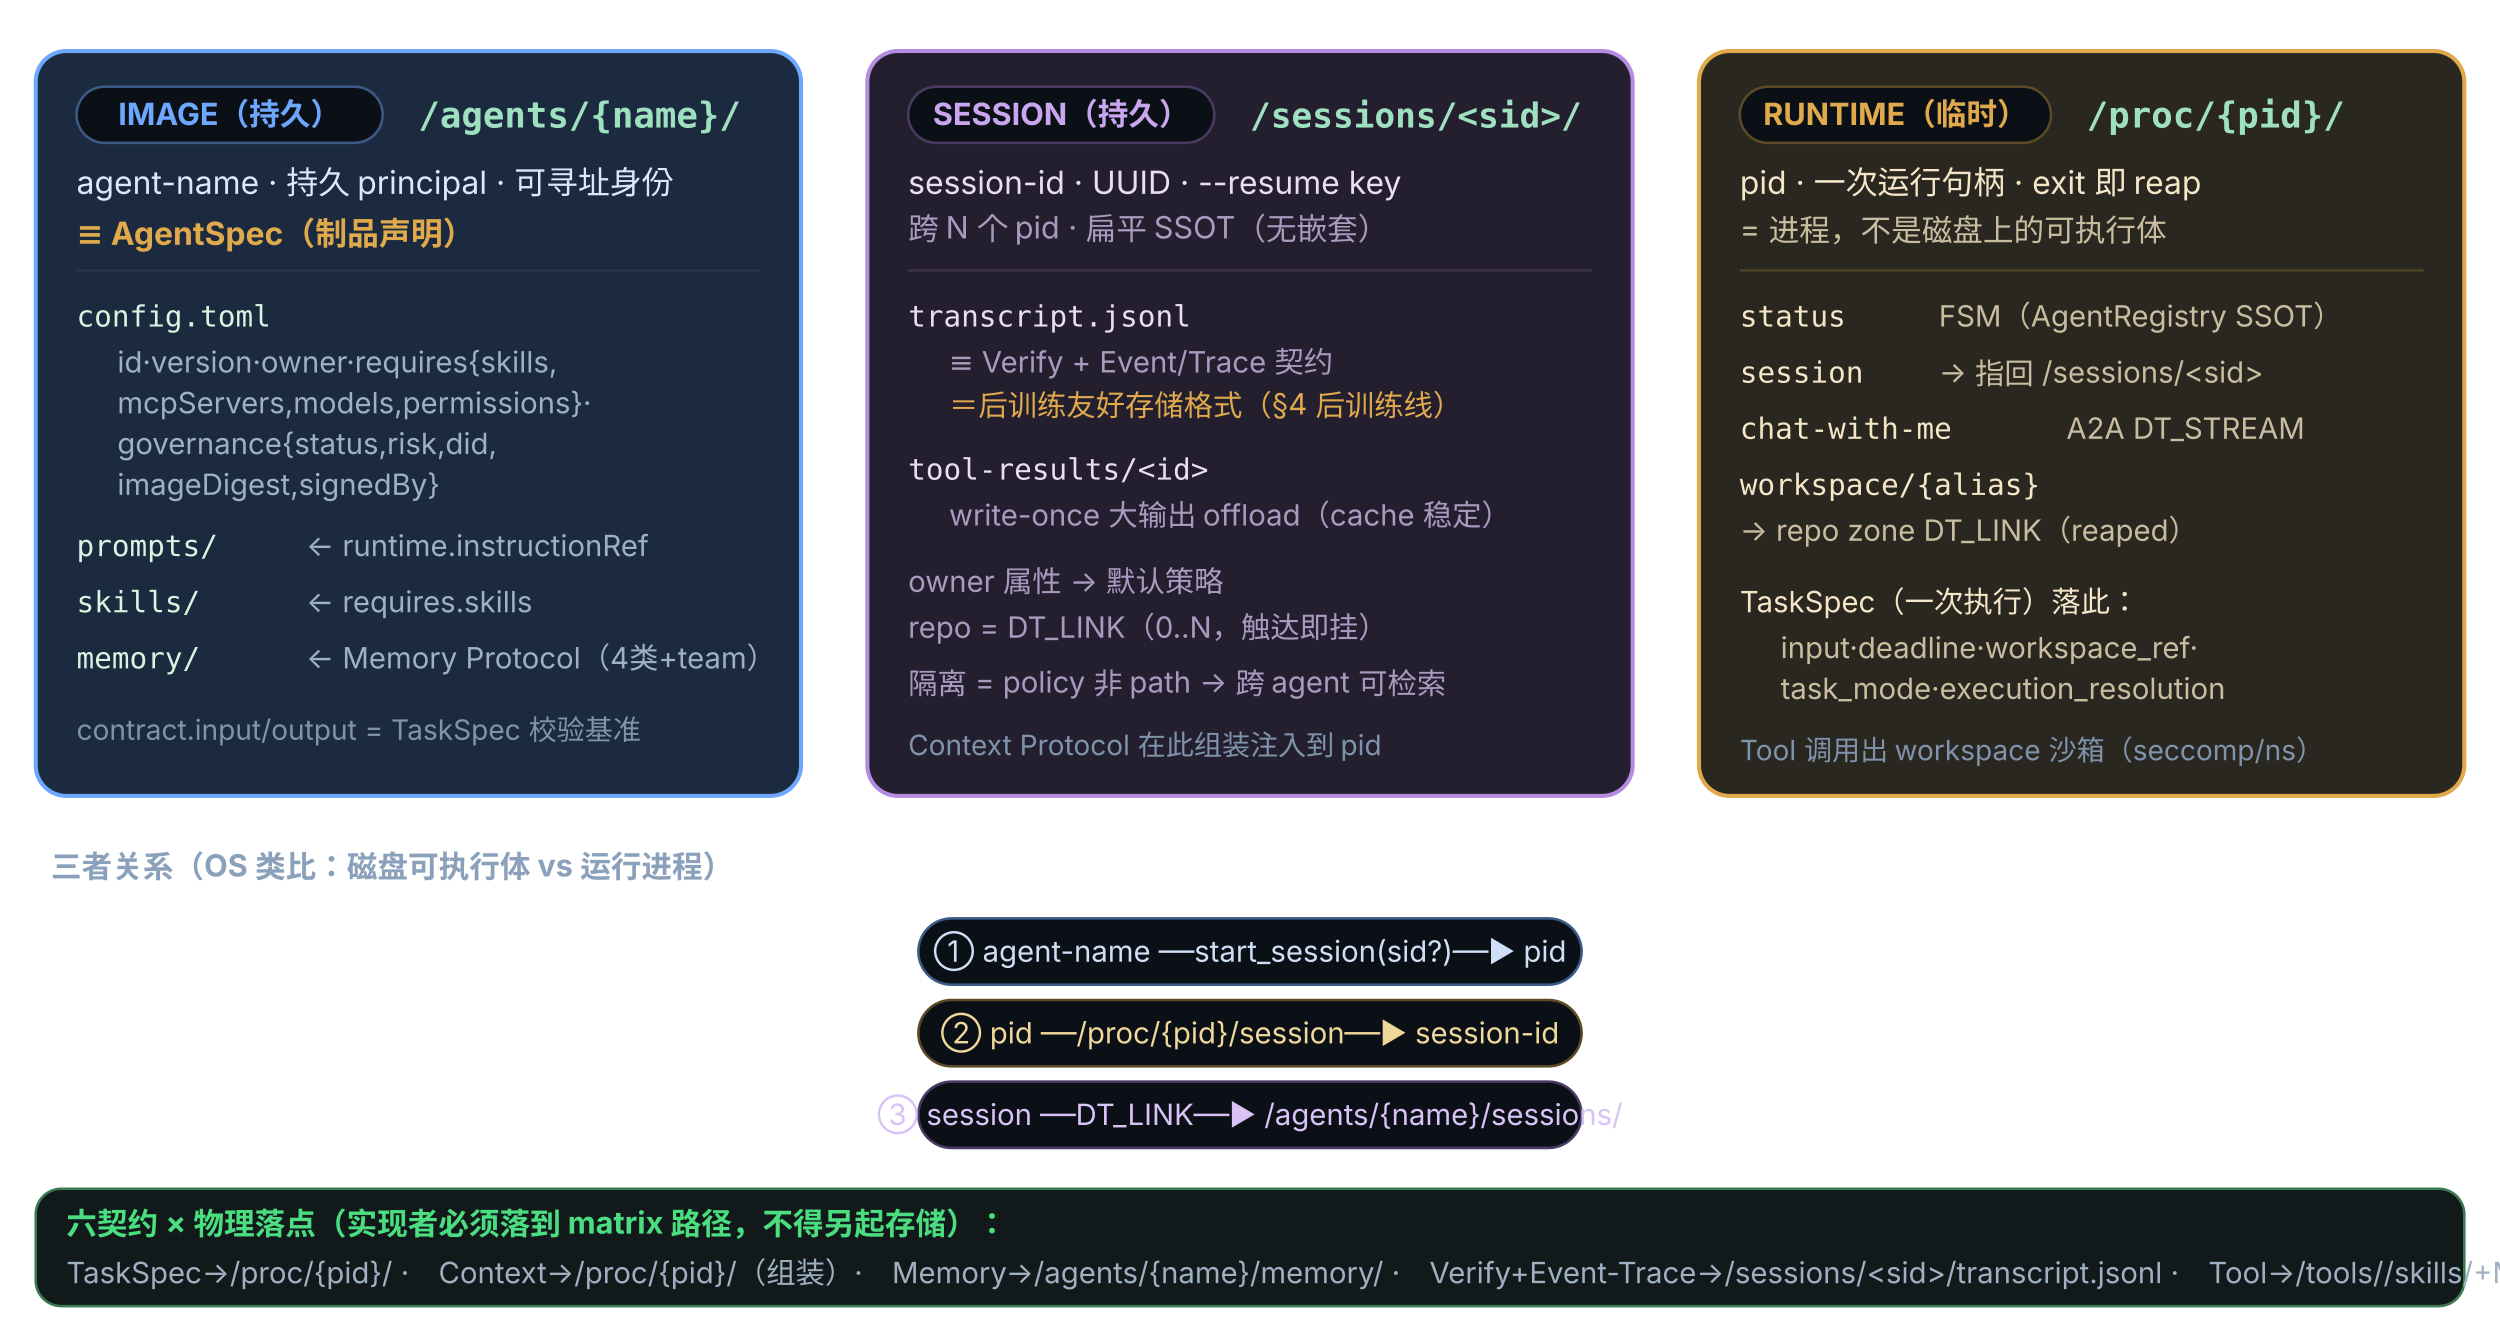
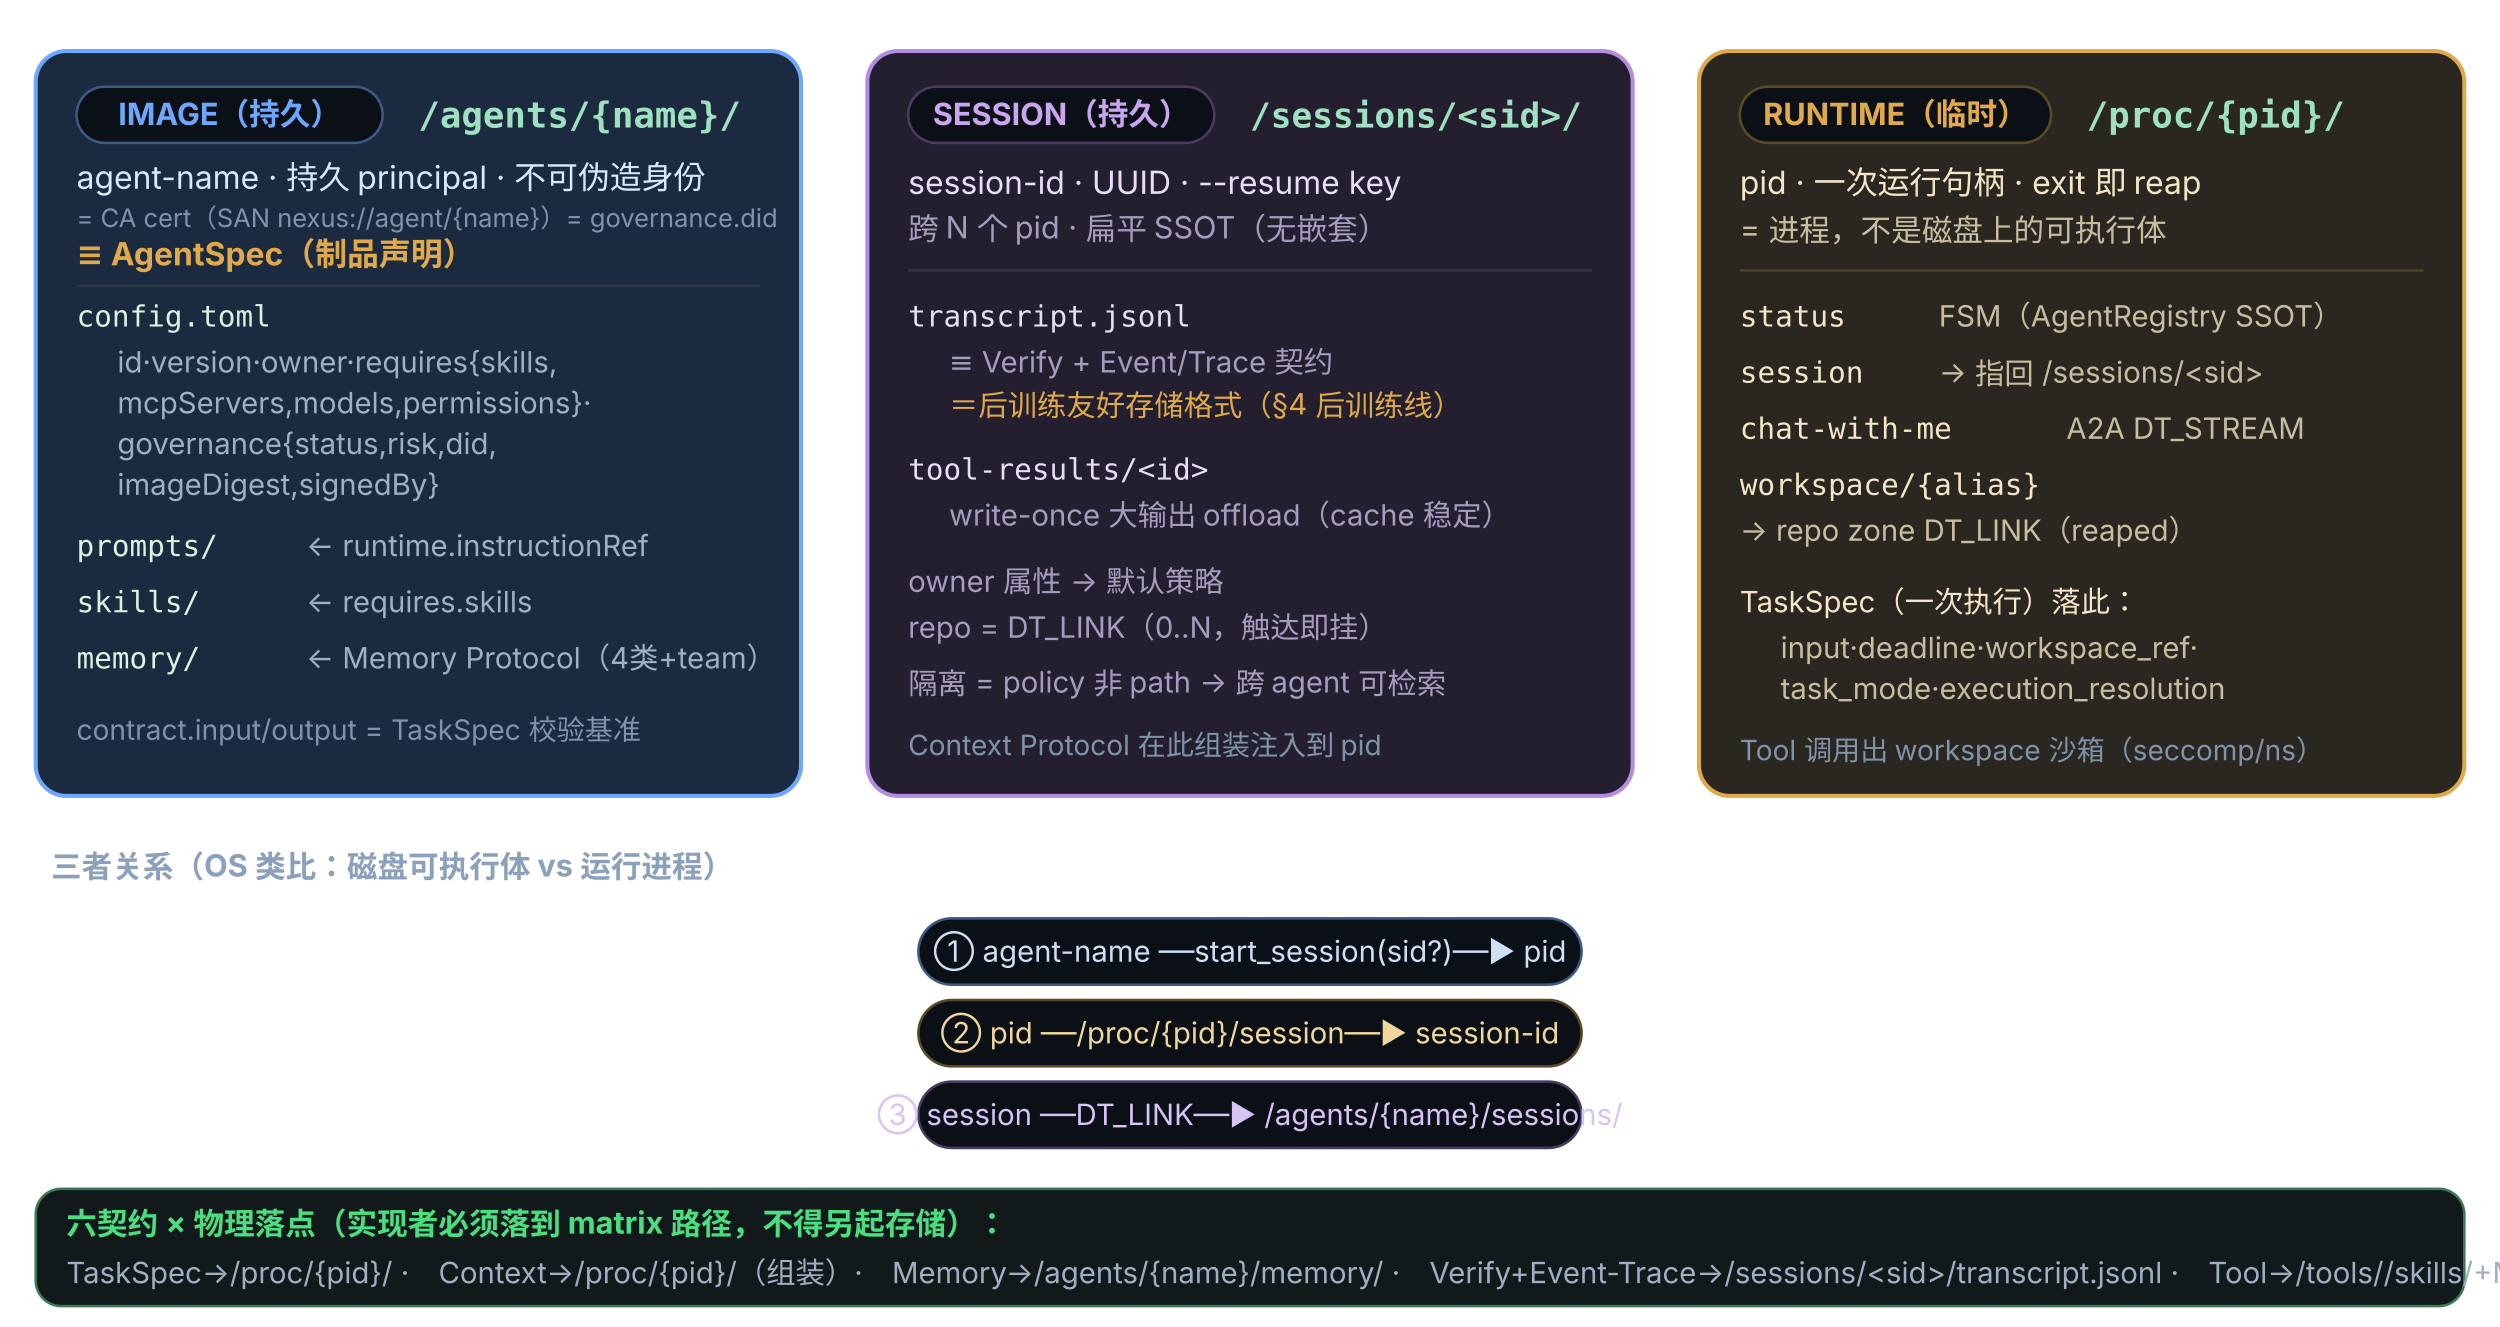
<svg xmlns="http://www.w3.org/2000/svg" viewBox="0 0 980 520" font-family="-apple-system,Segoe UI,PingFang SC,Microsoft YaHei,sans-serif">
  <defs>
    <marker id="cA" markerWidth="10" markerHeight="10" refX="7" refY="3" orient="auto">
      <path d="M0,0 L7,3 L0,6 Z" fill="#6ea8fe" />
    </marker>
  </defs>
  <style>.pth{font-family:Consolas,monospace;fill:#9fe0c0;}</style>
  <rect x="14" y="20" width="300" height="292" rx="12" fill="#1b2a3f" stroke="#6ea8fe" stroke-width="1.6" />
  <rect x="30" y="34" width="120" height="22" rx="11" fill="#0b1017" stroke="#3b5a86" />
  <text x="90" y="49" fill="#6ea8fe" font-size="12" font-weight="700" text-anchor="middle">IMAGE（持久）</text>
  <text x="164" y="50" class="pth" font-size="14" font-weight="700">/agents/{name}/</text>
-   <text x="30" y="76" fill="#dbe8fb" font-size="12.5">agent-name · 持久 principal · 可寻址身份</text>
-   <text x="30" y="96" fill="#e0a94b" font-size="12.5" font-weight="700">≡ AgentSpec（制品声明）</text>
-   <line x1="30" y1="106" x2="298" y2="106" stroke="#2a3644" />
+   <text x="30" y="74" fill="#dbe8fb" font-size="12.5">agent-name · 持久 principal · 不可伪造身份</text>
+   <text x="30" y="89" fill="#7f93ab" font-size="10">= CA cert（SAN nexus://agent/{name}）= governance.did</text>
+   <text x="30" y="104" fill="#e0a94b" font-size="12.5" font-weight="700">≡ AgentSpec（制品声明）</text>
+   <line x1="30" y1="112" x2="298" y2="112" stroke="#2a3644" />
  <g font-size="11.5">
    <text x="30" y="128" fill="#d7f5e1" font-family="Consolas,monospace">config.toml</text>
    <text x="46" y="146" fill="#9fb0c3">id·version·owner·requires{skills,</text>
    <text x="46" y="162" fill="#9fb0c3">mcpServers,models,permissions}·</text>
    <text x="46" y="178" fill="#9fb0c3">governance{status,risk,did,</text>
    <text x="46" y="194" fill="#9fb0c3">imageDigest,signedBy}</text>
    <text x="30" y="218" fill="#d7f5e1" font-family="Consolas,monospace">prompts/</text>
    <text x="120" y="218" fill="#9fb0c3">← runtime.instructionRef</text>
    <text x="30" y="240" fill="#d7f5e1" font-family="Consolas,monospace">skills/</text>
    <text x="120" y="240" fill="#9fb0c3">← requires.skills</text>
    <text x="30" y="262" fill="#d7f5e1" font-family="Consolas,monospace">memory/</text>
    <text x="120" y="262" fill="#9fb0c3">← Memory Protocol（4类+team）</text>
    <text x="30" y="290" fill="#7f93ab" font-size="11">contract.input/output = TaskSpec 校验基准</text>
  </g>
  <rect x="340" y="20" width="300" height="292" rx="12" fill="#231f2e" stroke="#b48ce0" stroke-width="1.6" />
  <rect x="356" y="34" width="120" height="22" rx="11" fill="#0b1017" stroke="#4a3a63" />
  <text x="416" y="49" fill="#c9a6ef" font-size="12" font-weight="700" text-anchor="middle">SESSION（持久）</text>
  <text x="490" y="50" class="pth" font-size="13.5" font-weight="700" fill="#d9c2f5">/sessions/&lt;sid&gt;/</text>
  <text x="356" y="76" fill="#e9ddf7" font-size="12.5">session-id · UUID · --resume key</text>
  <text x="356" y="94" fill="#a99bc0" font-size="12">跨 N 个 pid · 扁平 SSOT（无嵌套）</text>
  <line x1="356" y1="106" x2="624" y2="106" stroke="#3a3247" />
  <g font-size="11.5">
    <text x="356" y="128" fill="#e9ddf7" font-family="Consolas,monospace">transcript.jsonl</text>
    <text x="372" y="146" fill="#a99bc0">≡ Verify + Event/Trace 契约</text>
    <text x="372" y="163" fill="#e0a94b">＝后训练友好存储格式（§4 后训练线）</text>
    <text x="356" y="188" fill="#e9ddf7" font-family="Consolas,monospace">tool-results/&lt;id&gt;</text>
    <text x="372" y="206" fill="#a99bc0">write-once 大输出 offload（cache 稳定）</text>
    <text x="356" y="232" fill="#a99bc0">owner 属性 → 默认策略</text>
    <text x="356" y="250" fill="#a99bc0">repo = DT_LINK（0..N，触达即挂）</text>
    <text x="356" y="272" fill="#a99bc0">隔离 = policy 非 path → 跨 agent 可检索</text>
    <text x="356" y="296" fill="#7f93ab" font-size="11">Context Protocol 在此组装注入到 pid</text>
  </g>
  <rect x="666" y="20" width="300" height="292" rx="12" fill="#2a2620" stroke="#e0a94b" stroke-width="1.6" />
  <rect x="682" y="34" width="122" height="22" rx="11" fill="#0b1017" stroke="#5c4a24" />
  <text x="743" y="49" fill="#e0a94b" font-size="12" font-weight="700" text-anchor="middle">RUNTIME（临时）</text>
  <text x="818" y="50" class="pth" font-size="14" font-weight="700" fill="#f0d79a">/proc/{pid}/</text>
  <text x="682" y="76" fill="#f5e6c8" font-size="12.5">pid · 一次运行句柄 · exit 即 reap</text>
  <text x="682" y="94" fill="#c9bda0" font-size="12">= 进程，不是磁盘上的可执行体</text>
  <line x1="682" y1="106" x2="950" y2="106" stroke="#4a4224" />
  <g font-size="11.5">
    <text x="682" y="128" fill="#f5e6c8" font-family="Consolas,monospace">status</text>
    <text x="760" y="128" fill="#c9bda0">FSM（AgentRegistry SSOT）</text>
    <text x="682" y="150" fill="#f5e6c8" font-family="Consolas,monospace">session</text>
    <text x="760" y="150" fill="#c9bda0">→ 指回 /sessions/&lt;sid&gt;</text>
    <text x="682" y="172" fill="#f5e6c8" font-family="Consolas,monospace">chat-with-me</text>
    <text x="810" y="172" fill="#c9bda0">A2A DT_STREAM</text>
    <text x="682" y="194" fill="#f5e6c8" font-family="Consolas,monospace">workspace/{alias}</text>
    <text x="682" y="212" fill="#c9bda0">→ repo zone DT_LINK（reaped）</text>
    <text x="682" y="240" fill="#f5e6c8">TaskSpec（一次执行）落此：</text>
    <text x="698" y="258" fill="#c9bda0">input·deadline·workspace_ref·</text>
    <text x="698" y="274" fill="#c9bda0">task_mode·execution_resolution</text>
    <text x="682" y="298" fill="#7f93ab" font-size="11">Tool 调用出 workspace 沙箱（seccomp/ns）</text>
  </g>
  <text x="20" y="344" fill="#8aa0bb" font-size="12" font-weight="700">三者关系（OS 类比：磁盘可执行体 vs 运行进程）</text>
  <rect x="360" y="360" width="260" height="26" rx="13" fill="#0b1017" stroke="#3b5a86" />
  <text x="490" y="377" fill="#cfe0f6" font-size="11.5" text-anchor="middle">① agent-name ──start_session(sid?)──▶ pid</text>
  <rect x="360" y="392" width="260" height="26" rx="13" fill="#0b1017" stroke="#5c4a24" />
  <text x="490" y="409" fill="#f0d79a" font-size="11.5" text-anchor="middle">② pid ──/proc/{pid}/session──▶ session-id</text>
  <rect x="360" y="424" width="260" height="26" rx="13" fill="#0b1017" stroke="#4a3a63" />
  <text x="490" y="441" fill="#d9c2f5" font-size="11.5" text-anchor="middle">③ session ──DT_LINK──▶ /agents/{name}/sessions/</text>
  <rect x="14" y="466" width="952" height="46" rx="10" fill="#12191b" stroke="#3b7a52" />
  <text x="26" y="484" fill="#4ade80" font-size="12" font-weight="700">六契约 × 物理落点（实现者必须落到 matrix 路径，不得另起存储）：</text>
  <text x="26" y="503" fill="#9fb0c3" font-size="11.5">TaskSpec→/proc/{pid}/ ·　Context→/proc/{pid}/（组装）·　Memory→/agents/{name}/memory/ ·　Verify+Event-Trace→/sessions/&lt;sid&gt;/transcript.jsonl ·　Tool→/tools//skills/+MCP gateway</text>
</svg>
